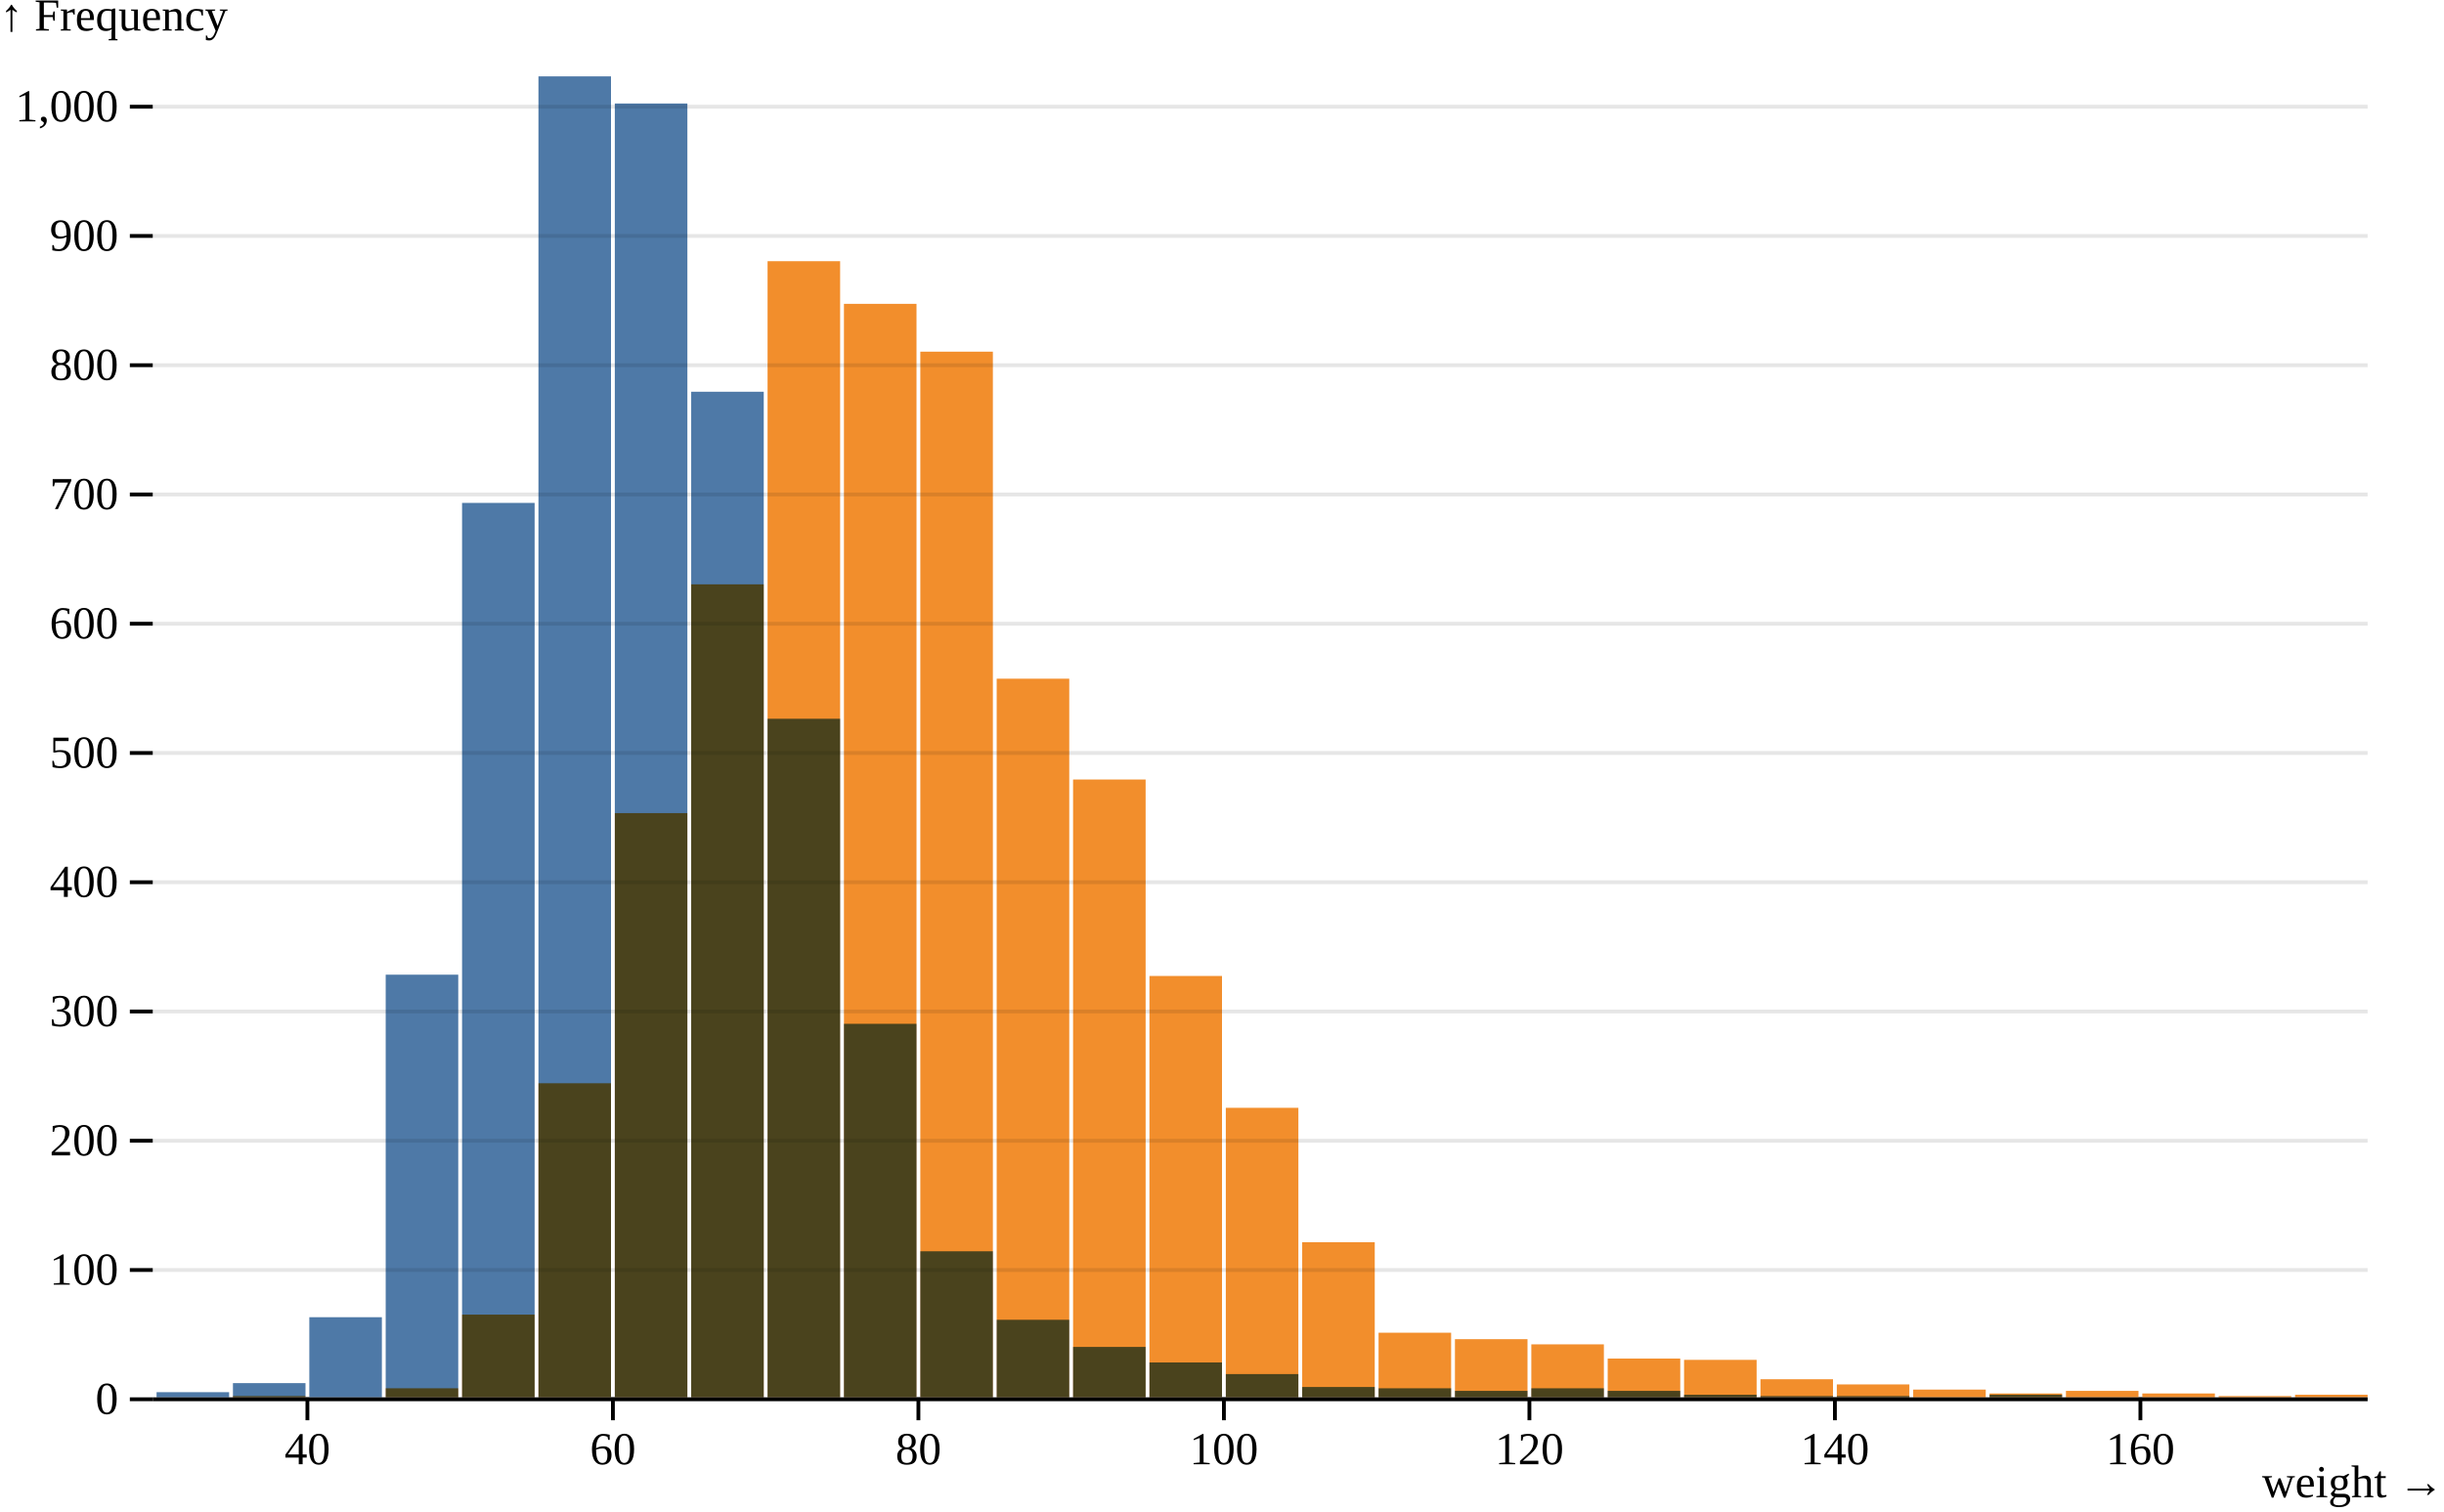
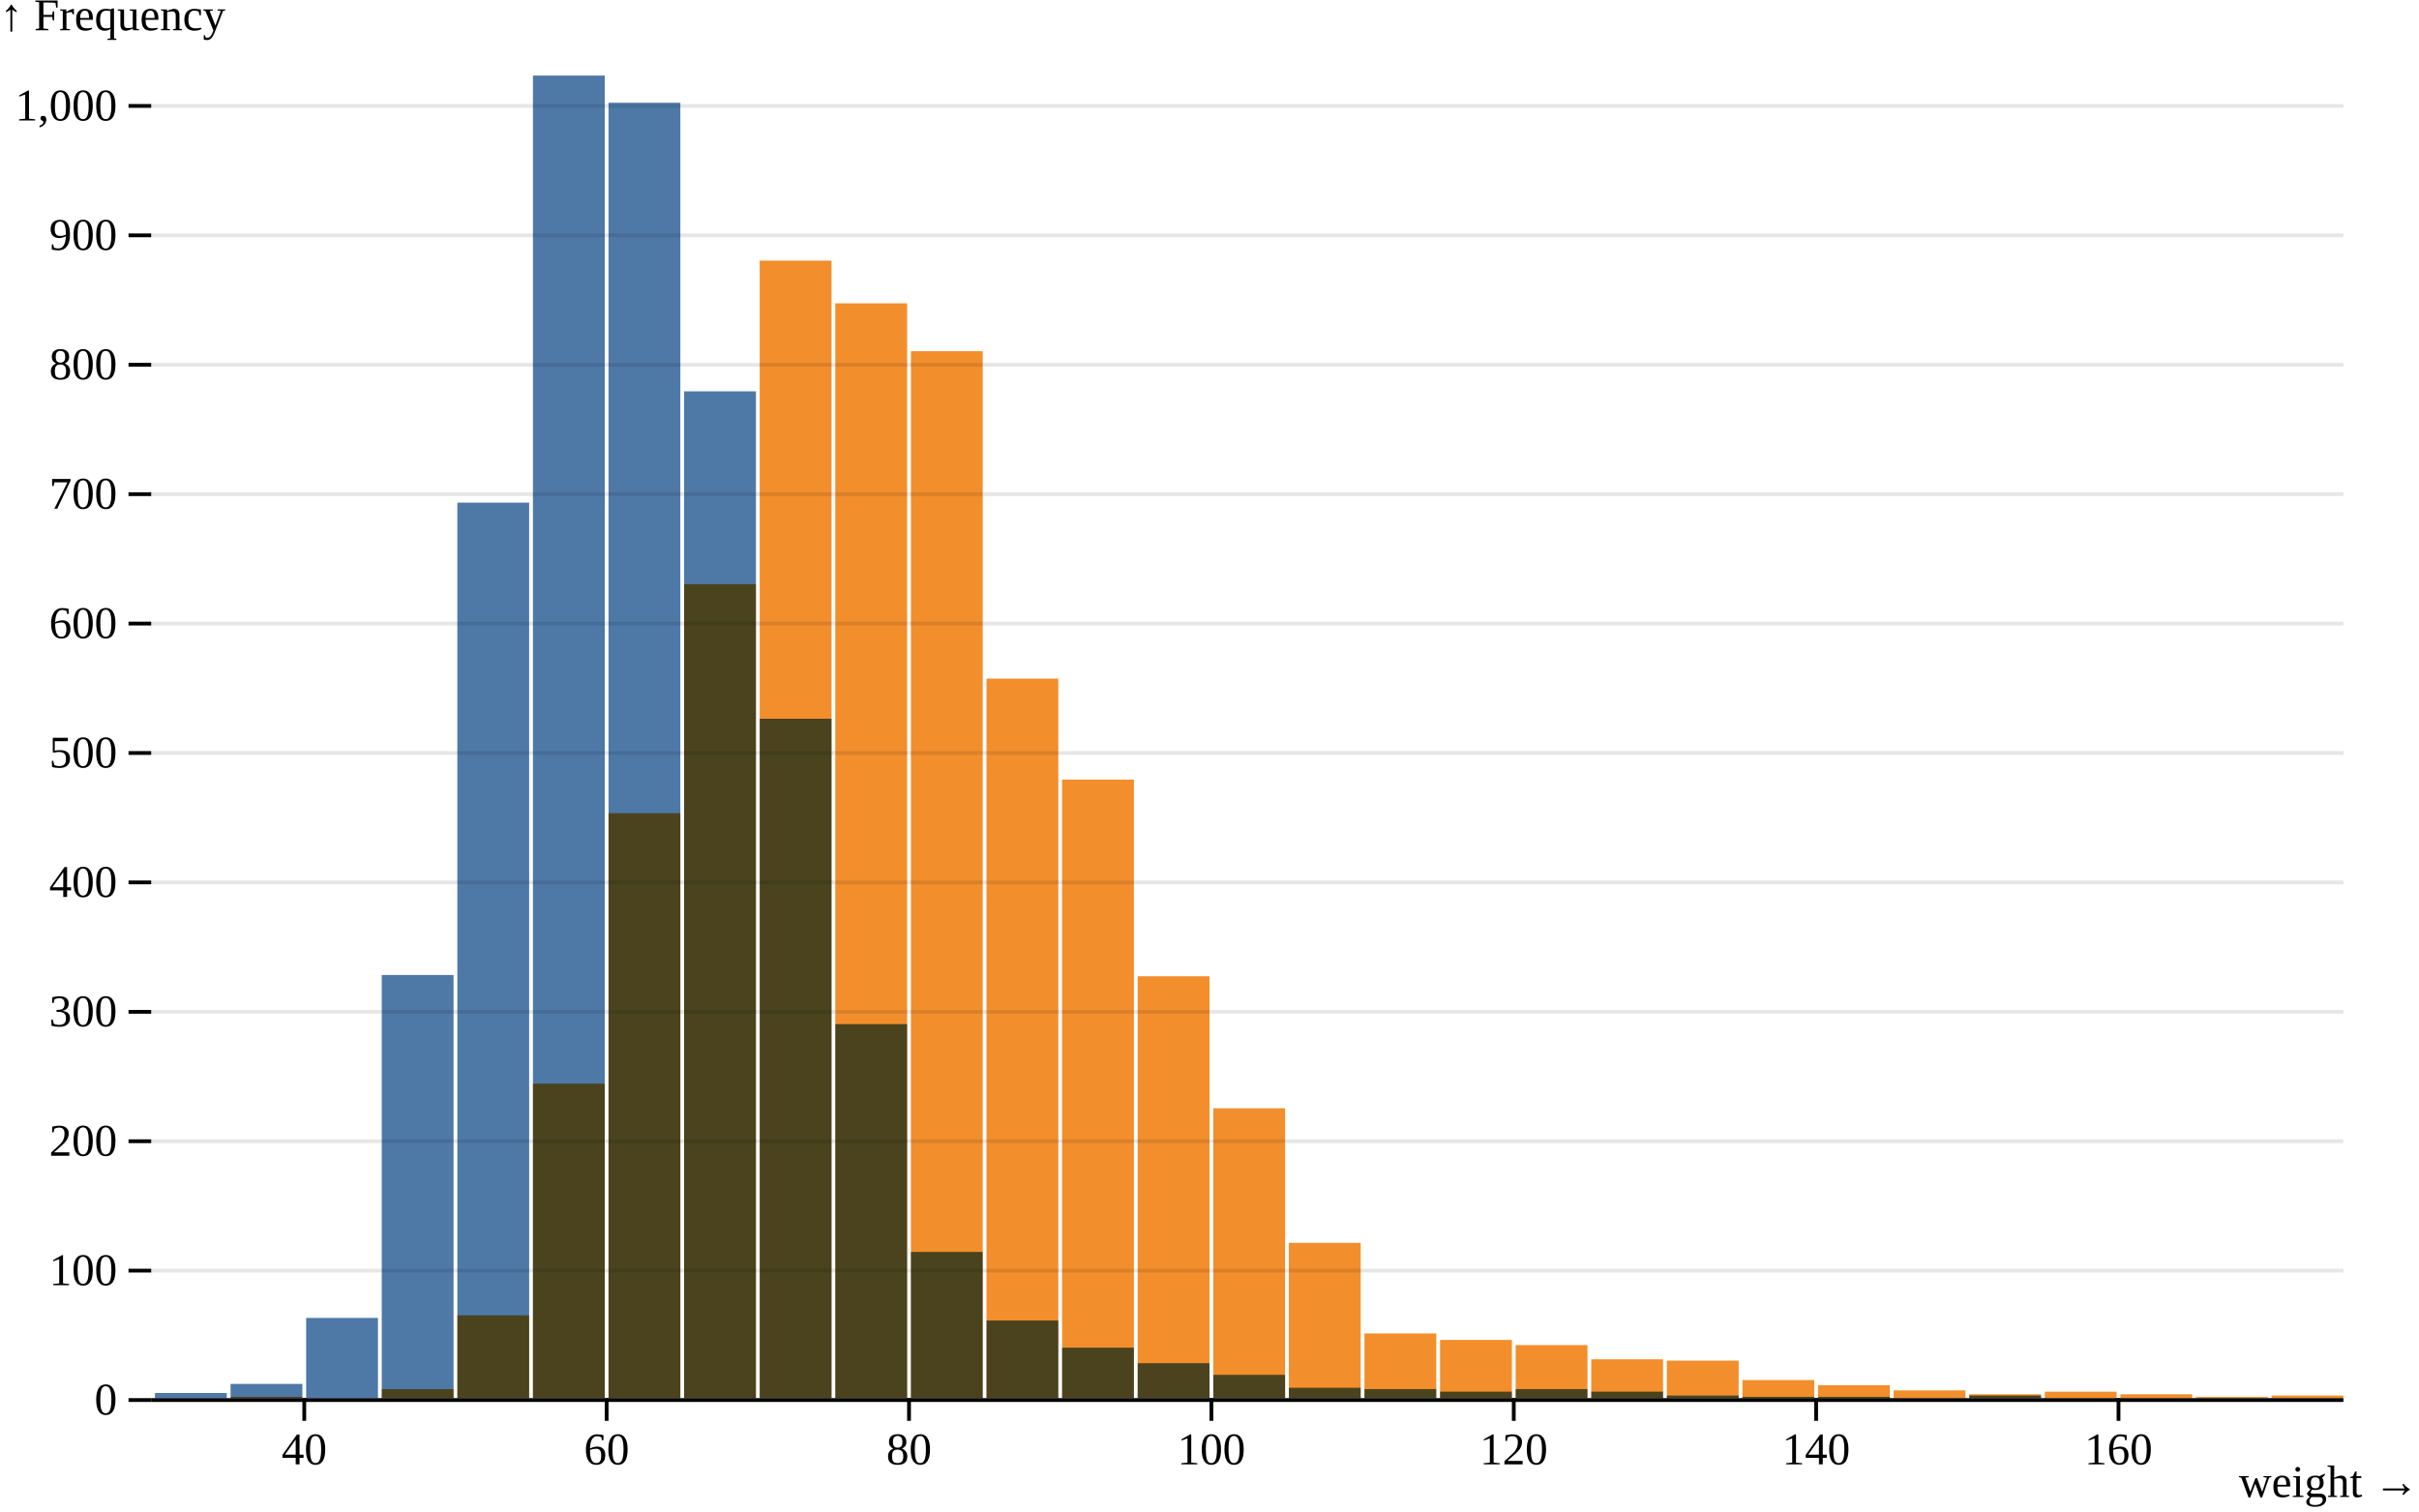
- <svg xmlns="http://www.w3.org/2000/svg" class="plot" fill="currentColor" text-anchor="middle" width="640" height="396" viewBox="0 0 640 396">
+ <svg xmlns="http://www.w3.org/2000/svg" class="plot" fill="currentColor" text-anchor="middle" width="640" height="400" viewBox="0 0 640 400">
  <g transform="translate(40,0)" fill="none" text-anchor="end">
-     <g class="tick" opacity="1" transform="translate(0,366.5)">
+     <g class="tick" opacity="1" transform="translate(0,370.5)">
      <line stroke="currentColor" x2="-6" />
      <line stroke="currentColor" x2="580" stroke-opacity="0.1" />
      <text fill="currentColor" x="-9" dy="0.32em">0</text>
    </g>
-     <g class="tick" opacity="1" transform="translate(0,332.6448)">
+     <g class="tick" opacity="1" transform="translate(0,336.2534)">
      <line stroke="currentColor" x2="-6" />
      <line stroke="currentColor" x2="580" stroke-opacity="0.1" />
      <text fill="currentColor" x="-9" dy="0.32em">100</text>
    </g>
-     <g class="tick" opacity="1" transform="translate(0,298.7896)">
+     <g class="tick" opacity="1" transform="translate(0,302.0068)">
      <line stroke="currentColor" x2="-6" />
      <line stroke="currentColor" x2="580" stroke-opacity="0.1" />
      <text fill="currentColor" x="-9" dy="0.32em">200</text>
    </g>
-     <g class="tick" opacity="1" transform="translate(0,264.9344)">
+     <g class="tick" opacity="1" transform="translate(0,267.7603)">
      <line stroke="currentColor" x2="-6" />
      <line stroke="currentColor" x2="580" stroke-opacity="0.1" />
      <text fill="currentColor" x="-9" dy="0.32em">300</text>
    </g>
-     <g class="tick" opacity="1" transform="translate(0,231.0793)">
+     <g class="tick" opacity="1" transform="translate(0,233.5137)">
      <line stroke="currentColor" x2="-6" />
      <line stroke="currentColor" x2="580" stroke-opacity="0.1" />
      <text fill="currentColor" x="-9" dy="0.32em">400</text>
    </g>
-     <g class="tick" opacity="1" transform="translate(0,197.2241)">
+     <g class="tick" opacity="1" transform="translate(0,199.2671)">
      <line stroke="currentColor" x2="-6" />
      <line stroke="currentColor" x2="580" stroke-opacity="0.1" />
      <text fill="currentColor" x="-9" dy="0.32em">500</text>
    </g>
-     <g class="tick" opacity="1" transform="translate(0,163.3689)">
+     <g class="tick" opacity="1" transform="translate(0,165.0205)">
      <line stroke="currentColor" x2="-6" />
      <line stroke="currentColor" x2="580" stroke-opacity="0.1" />
      <text fill="currentColor" x="-9" dy="0.32em">600</text>
    </g>
-     <g class="tick" opacity="1" transform="translate(0,129.5137)">
+     <g class="tick" opacity="1" transform="translate(0,130.774)">
      <line stroke="currentColor" x2="-6" />
      <line stroke="currentColor" x2="580" stroke-opacity="0.1" />
      <text fill="currentColor" x="-9" dy="0.32em">700</text>
    </g>
-     <g class="tick" opacity="1" transform="translate(0,95.65851)">
+     <g class="tick" opacity="1" transform="translate(0,96.5274)">
      <line stroke="currentColor" x2="-6" />
      <line stroke="currentColor" x2="580" stroke-opacity="0.1" />
      <text fill="currentColor" x="-9" dy="0.32em">800</text>
    </g>
-     <g class="tick" opacity="1" transform="translate(0,61.80333)">
+     <g class="tick" opacity="1" transform="translate(0,62.28082)">
      <line stroke="currentColor" x2="-6" />
      <line stroke="currentColor" x2="580" stroke-opacity="0.1" />
      <text fill="currentColor" x="-9" dy="0.32em">900</text>
    </g>
-     <g class="tick" opacity="1" transform="translate(0,27.94814)">
+     <g class="tick" opacity="1" transform="translate(0,28.03425)">
      <line stroke="currentColor" x2="-6" />
      <line stroke="currentColor" x2="580" stroke-opacity="0.1" />
      <text fill="currentColor" x="-9" dy="0.32em">1,000</text>
    </g>
    <text fill="currentColor" transform="translate(-40,20)" dy="-1em" text-anchor="start">↑ Frequency</text>
  </g>
-   <g transform="translate(0,366)" fill="none" text-anchor="middle">
+   <g transform="translate(0,370)" fill="none" text-anchor="middle">
    <g class="tick" opacity="1" transform="translate(80.5,0)">
      <line stroke="currentColor" y2="6" />
      <text fill="currentColor" y="9" dy="0.71em">40</text>
    </g>
    <g class="tick" opacity="1" transform="translate(160.5,0)">
      <line stroke="currentColor" y2="6" />
      <text fill="currentColor" y="9" dy="0.71em">60</text>
    </g>
    <g class="tick" opacity="1" transform="translate(240.5,0)">
      <line stroke="currentColor" y2="6" />
      <text fill="currentColor" y="9" dy="0.71em">80</text>
    </g>
    <g class="tick" opacity="1" transform="translate(320.5,0)">
      <line stroke="currentColor" y2="6" />
      <text fill="currentColor" y="9" dy="0.71em">100</text>
    </g>
    <g class="tick" opacity="1" transform="translate(400.5,0)">
      <line stroke="currentColor" y2="6" />
      <text fill="currentColor" y="9" dy="0.71em">120</text>
    </g>
    <g class="tick" opacity="1" transform="translate(480.5,0)">
      <line stroke="currentColor" y2="6" />
      <text fill="currentColor" y="9" dy="0.71em">140</text>
    </g>
    <g class="tick" opacity="1" transform="translate(560.5,0)">
      <line stroke="currentColor" y2="6" />
      <text fill="currentColor" y="9" dy="0.71em">160</text>
    </g>
    <text fill="currentColor" transform="translate(640,30)" dy="-0.32em" text-anchor="end">weight →</text>
  </g>
  <g>
-     <rect style="mix-blend-mode: multiply;" x="41" y="364.646" width="19" height="1.354" fill="#4e79a7" />
-     <rect style="mix-blend-mode: multiply;" x="61" y="362.276" width="19" height="3.724" fill="#4e79a7" />
-     <rect style="mix-blend-mode: multiply;" x="81" y="345.01" width="19" height="20.99" fill="#4e79a7" />
-     <rect style="mix-blend-mode: multiply;" x="101" y="255.294" width="19" height="110.706" fill="#4e79a7" />
-     <rect style="mix-blend-mode: multiply;" x="121" y="131.722" width="19" height="234.278" fill="#4e79a7" />
-     <rect style="mix-blend-mode: multiply;" x="141" y="20" width="19" height="346" fill="#4e79a7" />
-     <rect style="mix-blend-mode: multiply;" x="161" y="27.11" width="19" height="338.89" fill="#4e79a7" />
-     <rect style="mix-blend-mode: multiply;" x="181" y="102.607" width="19" height="263.393" fill="#4e79a7" />
-     <rect style="mix-blend-mode: multiply;" x="201" y="188.26" width="19" height="177.74" fill="#4e79a7" />
-     <rect style="mix-blend-mode: multiply;" x="221" y="268.159" width="19" height="97.841" fill="#4e79a7" />
-     <rect style="mix-blend-mode: multiply;" x="241" y="327.744" width="19" height="38.256" fill="#4e79a7" />
-     <rect style="mix-blend-mode: multiply;" x="261" y="345.687" width="19" height="20.313" fill="#4e79a7" />
-     <rect style="mix-blend-mode: multiply;" x="281" y="352.796" width="19" height="13.204" fill="#4e79a7" />
-     <rect style="mix-blend-mode: multiply;" x="301" y="356.859" width="19" height="9.141" fill="#4e79a7" />
-     <rect style="mix-blend-mode: multiply;" x="321" y="359.906" width="19" height="6.094" fill="#4e79a7" />
-     <rect style="mix-blend-mode: multiply;" x="341" y="363.292" width="19" height="2.708" fill="#4e79a7" />
-     <rect style="mix-blend-mode: multiply;" x="361" y="363.63" width="19" height="2.37" fill="#4e79a7" />
-     <rect style="mix-blend-mode: multiply;" x="381" y="364.307" width="19" height="1.693" fill="#4e79a7" />
-     <rect style="mix-blend-mode: multiply;" x="401" y="363.63" width="19" height="2.37" fill="#4e79a7" />
-     <rect style="mix-blend-mode: multiply;" x="421" y="364.307" width="19" height="1.693" fill="#4e79a7" />
-     <rect style="mix-blend-mode: multiply;" x="441" y="365.323" width="19" height="0.677" fill="#4e79a7" />
-     <rect style="mix-blend-mode: multiply;" x="461" y="365.661" width="19" height="0.339" fill="#4e79a7" />
-     <rect style="mix-blend-mode: multiply;" x="481" y="365.661" width="19" height="0.339" fill="#4e79a7" />
-     <rect style="mix-blend-mode: multiply;" x="521" y="365.323" width="19" height="0.677" fill="#4e79a7" />
-     <rect style="mix-blend-mode: multiply;" x="61" y="365.661" width="19" height="0.339" fill="#f28e2c" />
-     <rect style="mix-blend-mode: multiply;" x="101" y="363.63" width="19" height="2.37" fill="#f28e2c" />
-     <rect style="mix-blend-mode: multiply;" x="121" y="344.333" width="19" height="21.667" fill="#f28e2c" />
-     <rect style="mix-blend-mode: multiply;" x="141" y="283.732" width="19" height="82.268" fill="#f28e2c" />
-     <rect style="mix-blend-mode: multiply;" x="161" y="212.975" width="19" height="153.025" fill="#f28e2c" />
-     <rect style="mix-blend-mode: multiply;" x="181" y="153.051" width="19" height="212.949" fill="#f28e2c" />
-     <rect style="mix-blend-mode: multiply;" x="201" y="68.413" width="19" height="297.587" fill="#f28e2c" />
-     <rect style="mix-blend-mode: multiply;" x="221" y="79.585" width="19" height="286.415" fill="#f28e2c" />
-     <rect style="mix-blend-mode: multiply;" x="241" y="92.112" width="19" height="273.888" fill="#f28e2c" />
-     <rect style="mix-blend-mode: multiply;" x="261" y="177.765" width="19" height="188.235" fill="#f28e2c" />
-     <rect style="mix-blend-mode: multiply;" x="281" y="204.172" width="19" height="161.828" fill="#f28e2c" />
-     <rect style="mix-blend-mode: multiply;" x="301" y="255.632" width="19" height="110.368" fill="#f28e2c" />
-     <rect style="mix-blend-mode: multiply;" x="321" y="290.164" width="19" height="75.836" fill="#f28e2c" />
-     <rect style="mix-blend-mode: multiply;" x="341" y="325.374" width="19" height="40.626" fill="#f28e2c" />
-     <rect style="mix-blend-mode: multiply;" x="361" y="349.072" width="19" height="16.928" fill="#f28e2c" />
-     <rect style="mix-blend-mode: multiply;" x="381" y="350.765" width="19" height="15.235" fill="#f28e2c" />
-     <rect style="mix-blend-mode: multiply;" x="401" y="352.119" width="19" height="13.881" fill="#f28e2c" />
-     <rect style="mix-blend-mode: multiply;" x="421" y="355.843" width="19" height="10.157" fill="#f28e2c" />
-     <rect style="mix-blend-mode: multiply;" x="441" y="356.182" width="19" height="9.818" fill="#f28e2c" />
-     <rect style="mix-blend-mode: multiply;" x="461" y="361.26" width="19" height="4.74" fill="#f28e2c" />
-     <rect style="mix-blend-mode: multiply;" x="481" y="362.614" width="19" height="3.386" fill="#f28e2c" />
-     <rect style="mix-blend-mode: multiply;" x="501" y="363.969" width="19" height="2.031" fill="#f28e2c" />
-     <rect style="mix-blend-mode: multiply;" x="521" y="364.984" width="19" height="1.016" fill="#f28e2c" />
-     <rect style="mix-blend-mode: multiply;" x="541" y="364.307" width="19" height="1.693" fill="#f28e2c" />
-     <rect style="mix-blend-mode: multiply;" x="561" y="364.984" width="19" height="1.016" fill="#f28e2c" />
-     <rect style="mix-blend-mode: multiply;" x="581" y="365.661" width="19" height="0.339" fill="#f28e2c" />
-     <rect style="mix-blend-mode: multiply;" x="601" y="365.323" width="19" height="0.677" fill="#f28e2c" />
+     <rect style="mix-blend-mode: multiply;" x="41" y="368.63" width="19" height="1.37" fill="#4e79a7" />
+     <rect style="mix-blend-mode: multiply;" x="61" y="366.233" width="19" height="3.767" fill="#4e79a7" />
+     <rect style="mix-blend-mode: multiply;" x="81" y="348.767" width="19" height="21.233" fill="#4e79a7" />
+     <rect style="mix-blend-mode: multiply;" x="101" y="258.014" width="19" height="111.986" fill="#4e79a7" />
+     <rect style="mix-blend-mode: multiply;" x="121" y="133.014" width="19" height="236.986" fill="#4e79a7" />
+     <rect style="mix-blend-mode: multiply;" x="141" y="20" width="19" height="350" fill="#4e79a7" />
+     <rect style="mix-blend-mode: multiply;" x="161" y="27.192" width="19" height="342.808" fill="#4e79a7" />
+     <rect style="mix-blend-mode: multiply;" x="181" y="103.562" width="19" height="266.438" fill="#4e79a7" />
+     <rect style="mix-blend-mode: multiply;" x="201" y="190.205" width="19" height="179.795" fill="#4e79a7" />
+     <rect style="mix-blend-mode: multiply;" x="221" y="271.027" width="19" height="98.973" fill="#4e79a7" />
+     <rect style="mix-blend-mode: multiply;" x="241" y="331.301" width="19" height="38.699" fill="#4e79a7" />
+     <rect style="mix-blend-mode: multiply;" x="261" y="349.452" width="19" height="20.548" fill="#4e79a7" />
+     <rect style="mix-blend-mode: multiply;" x="281" y="356.644" width="19" height="13.356" fill="#4e79a7" />
+     <rect style="mix-blend-mode: multiply;" x="301" y="360.753" width="19" height="9.247" fill="#4e79a7" />
+     <rect style="mix-blend-mode: multiply;" x="321" y="363.836" width="19" height="6.164" fill="#4e79a7" />
+     <rect style="mix-blend-mode: multiply;" x="341" y="367.26" width="19" height="2.74" fill="#4e79a7" />
+     <rect style="mix-blend-mode: multiply;" x="361" y="367.603" width="19" height="2.397" fill="#4e79a7" />
+     <rect style="mix-blend-mode: multiply;" x="381" y="368.288" width="19" height="1.712" fill="#4e79a7" />
+     <rect style="mix-blend-mode: multiply;" x="401" y="367.603" width="19" height="2.397" fill="#4e79a7" />
+     <rect style="mix-blend-mode: multiply;" x="421" y="368.288" width="19" height="1.712" fill="#4e79a7" />
+     <rect style="mix-blend-mode: multiply;" x="441" y="369.315" width="19" height="0.685" fill="#4e79a7" />
+     <rect style="mix-blend-mode: multiply;" x="461" y="369.658" width="19" height="0.342" fill="#4e79a7" />
+     <rect style="mix-blend-mode: multiply;" x="481" y="369.658" width="19" height="0.342" fill="#4e79a7" />
+     <rect style="mix-blend-mode: multiply;" x="521" y="369.315" width="19" height="0.685" fill="#4e79a7" />
+     <rect style="mix-blend-mode: multiply;" x="61" y="369.658" width="19" height="0.342" fill="#f28e2c" />
+     <rect style="mix-blend-mode: multiply;" x="101" y="367.603" width="19" height="2.397" fill="#f28e2c" />
+     <rect style="mix-blend-mode: multiply;" x="121" y="348.082" width="19" height="21.918" fill="#f28e2c" />
+     <rect style="mix-blend-mode: multiply;" x="141" y="286.781" width="19" height="83.219" fill="#f28e2c" />
+     <rect style="mix-blend-mode: multiply;" x="161" y="215.205" width="19" height="154.795" fill="#f28e2c" />
+     <rect style="mix-blend-mode: multiply;" x="181" y="154.589" width="19" height="215.411" fill="#f28e2c" />
+     <rect style="mix-blend-mode: multiply;" x="201" y="68.973" width="19" height="301.027" fill="#f28e2c" />
+     <rect style="mix-blend-mode: multiply;" x="221" y="80.274" width="19" height="289.726" fill="#f28e2c" />
+     <rect style="mix-blend-mode: multiply;" x="241" y="92.945" width="19" height="277.055" fill="#f28e2c" />
+     <rect style="mix-blend-mode: multiply;" x="261" y="179.589" width="19" height="190.411" fill="#f28e2c" />
+     <rect style="mix-blend-mode: multiply;" x="281" y="206.301" width="19" height="163.699" fill="#f28e2c" />
+     <rect style="mix-blend-mode: multiply;" x="301" y="258.356" width="19" height="111.644" fill="#f28e2c" />
+     <rect style="mix-blend-mode: multiply;" x="321" y="293.288" width="19" height="76.712" fill="#f28e2c" />
+     <rect style="mix-blend-mode: multiply;" x="341" y="328.904" width="19" height="41.096" fill="#f28e2c" />
+     <rect style="mix-blend-mode: multiply;" x="361" y="352.877" width="19" height="17.123" fill="#f28e2c" />
+     <rect style="mix-blend-mode: multiply;" x="381" y="354.589" width="19" height="15.411" fill="#f28e2c" />
+     <rect style="mix-blend-mode: multiply;" x="401" y="355.959" width="19" height="14.041" fill="#f28e2c" />
+     <rect style="mix-blend-mode: multiply;" x="421" y="359.726" width="19" height="10.274" fill="#f28e2c" />
+     <rect style="mix-blend-mode: multiply;" x="441" y="360.068" width="19" height="9.932" fill="#f28e2c" />
+     <rect style="mix-blend-mode: multiply;" x="461" y="365.205" width="19" height="4.795" fill="#f28e2c" />
+     <rect style="mix-blend-mode: multiply;" x="481" y="366.575" width="19" height="3.425" fill="#f28e2c" />
+     <rect style="mix-blend-mode: multiply;" x="501" y="367.945" width="19" height="2.055" fill="#f28e2c" />
+     <rect style="mix-blend-mode: multiply;" x="521" y="368.973" width="19" height="1.027" fill="#f28e2c" />
+     <rect style="mix-blend-mode: multiply;" x="541" y="368.288" width="19" height="1.712" fill="#f28e2c" />
+     <rect style="mix-blend-mode: multiply;" x="561" y="368.973" width="19" height="1.027" fill="#f28e2c" />
+     <rect style="mix-blend-mode: multiply;" x="581" y="369.658" width="19" height="0.342" fill="#f28e2c" />
+     <rect style="mix-blend-mode: multiply;" x="601" y="369.315" width="19" height="0.685" fill="#f28e2c" />
  </g>
  <g stroke="currentColor" transform="translate(0,0.5)">
-     <line x1="40" x2="620" y1="366" y2="366" />
+     <line x1="40" x2="620" y1="370" y2="370" />
  </g>
</svg>
